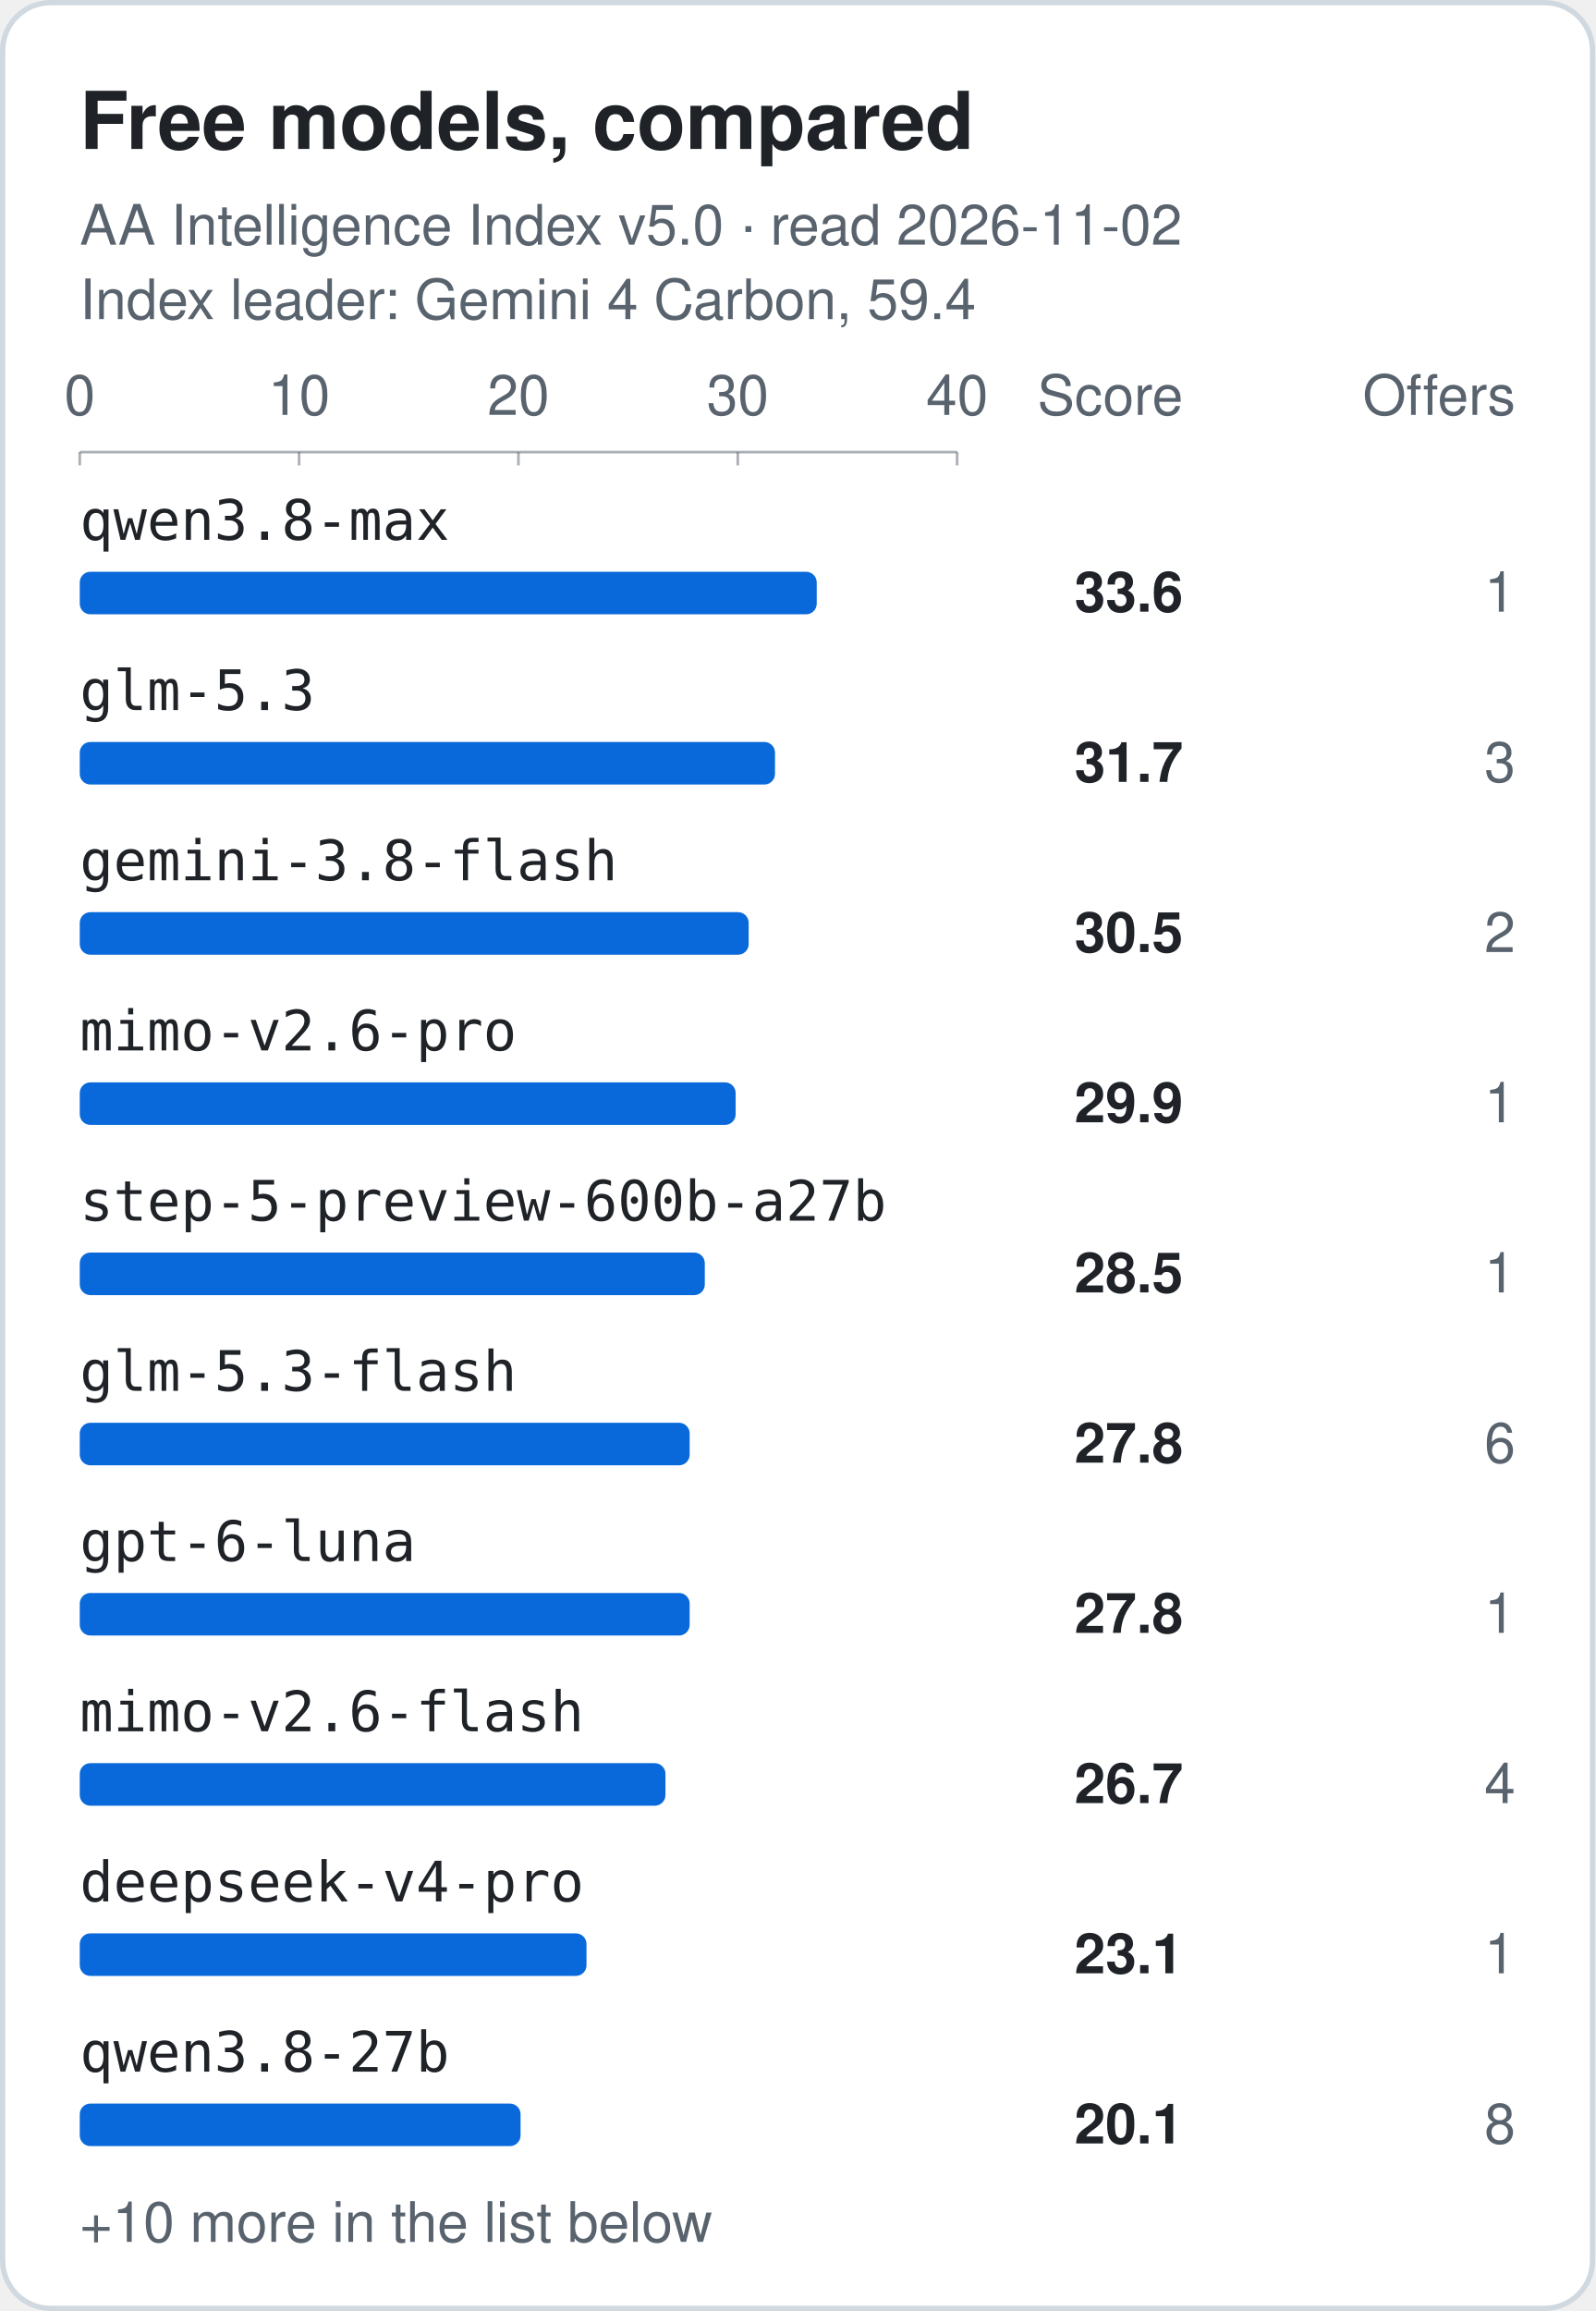
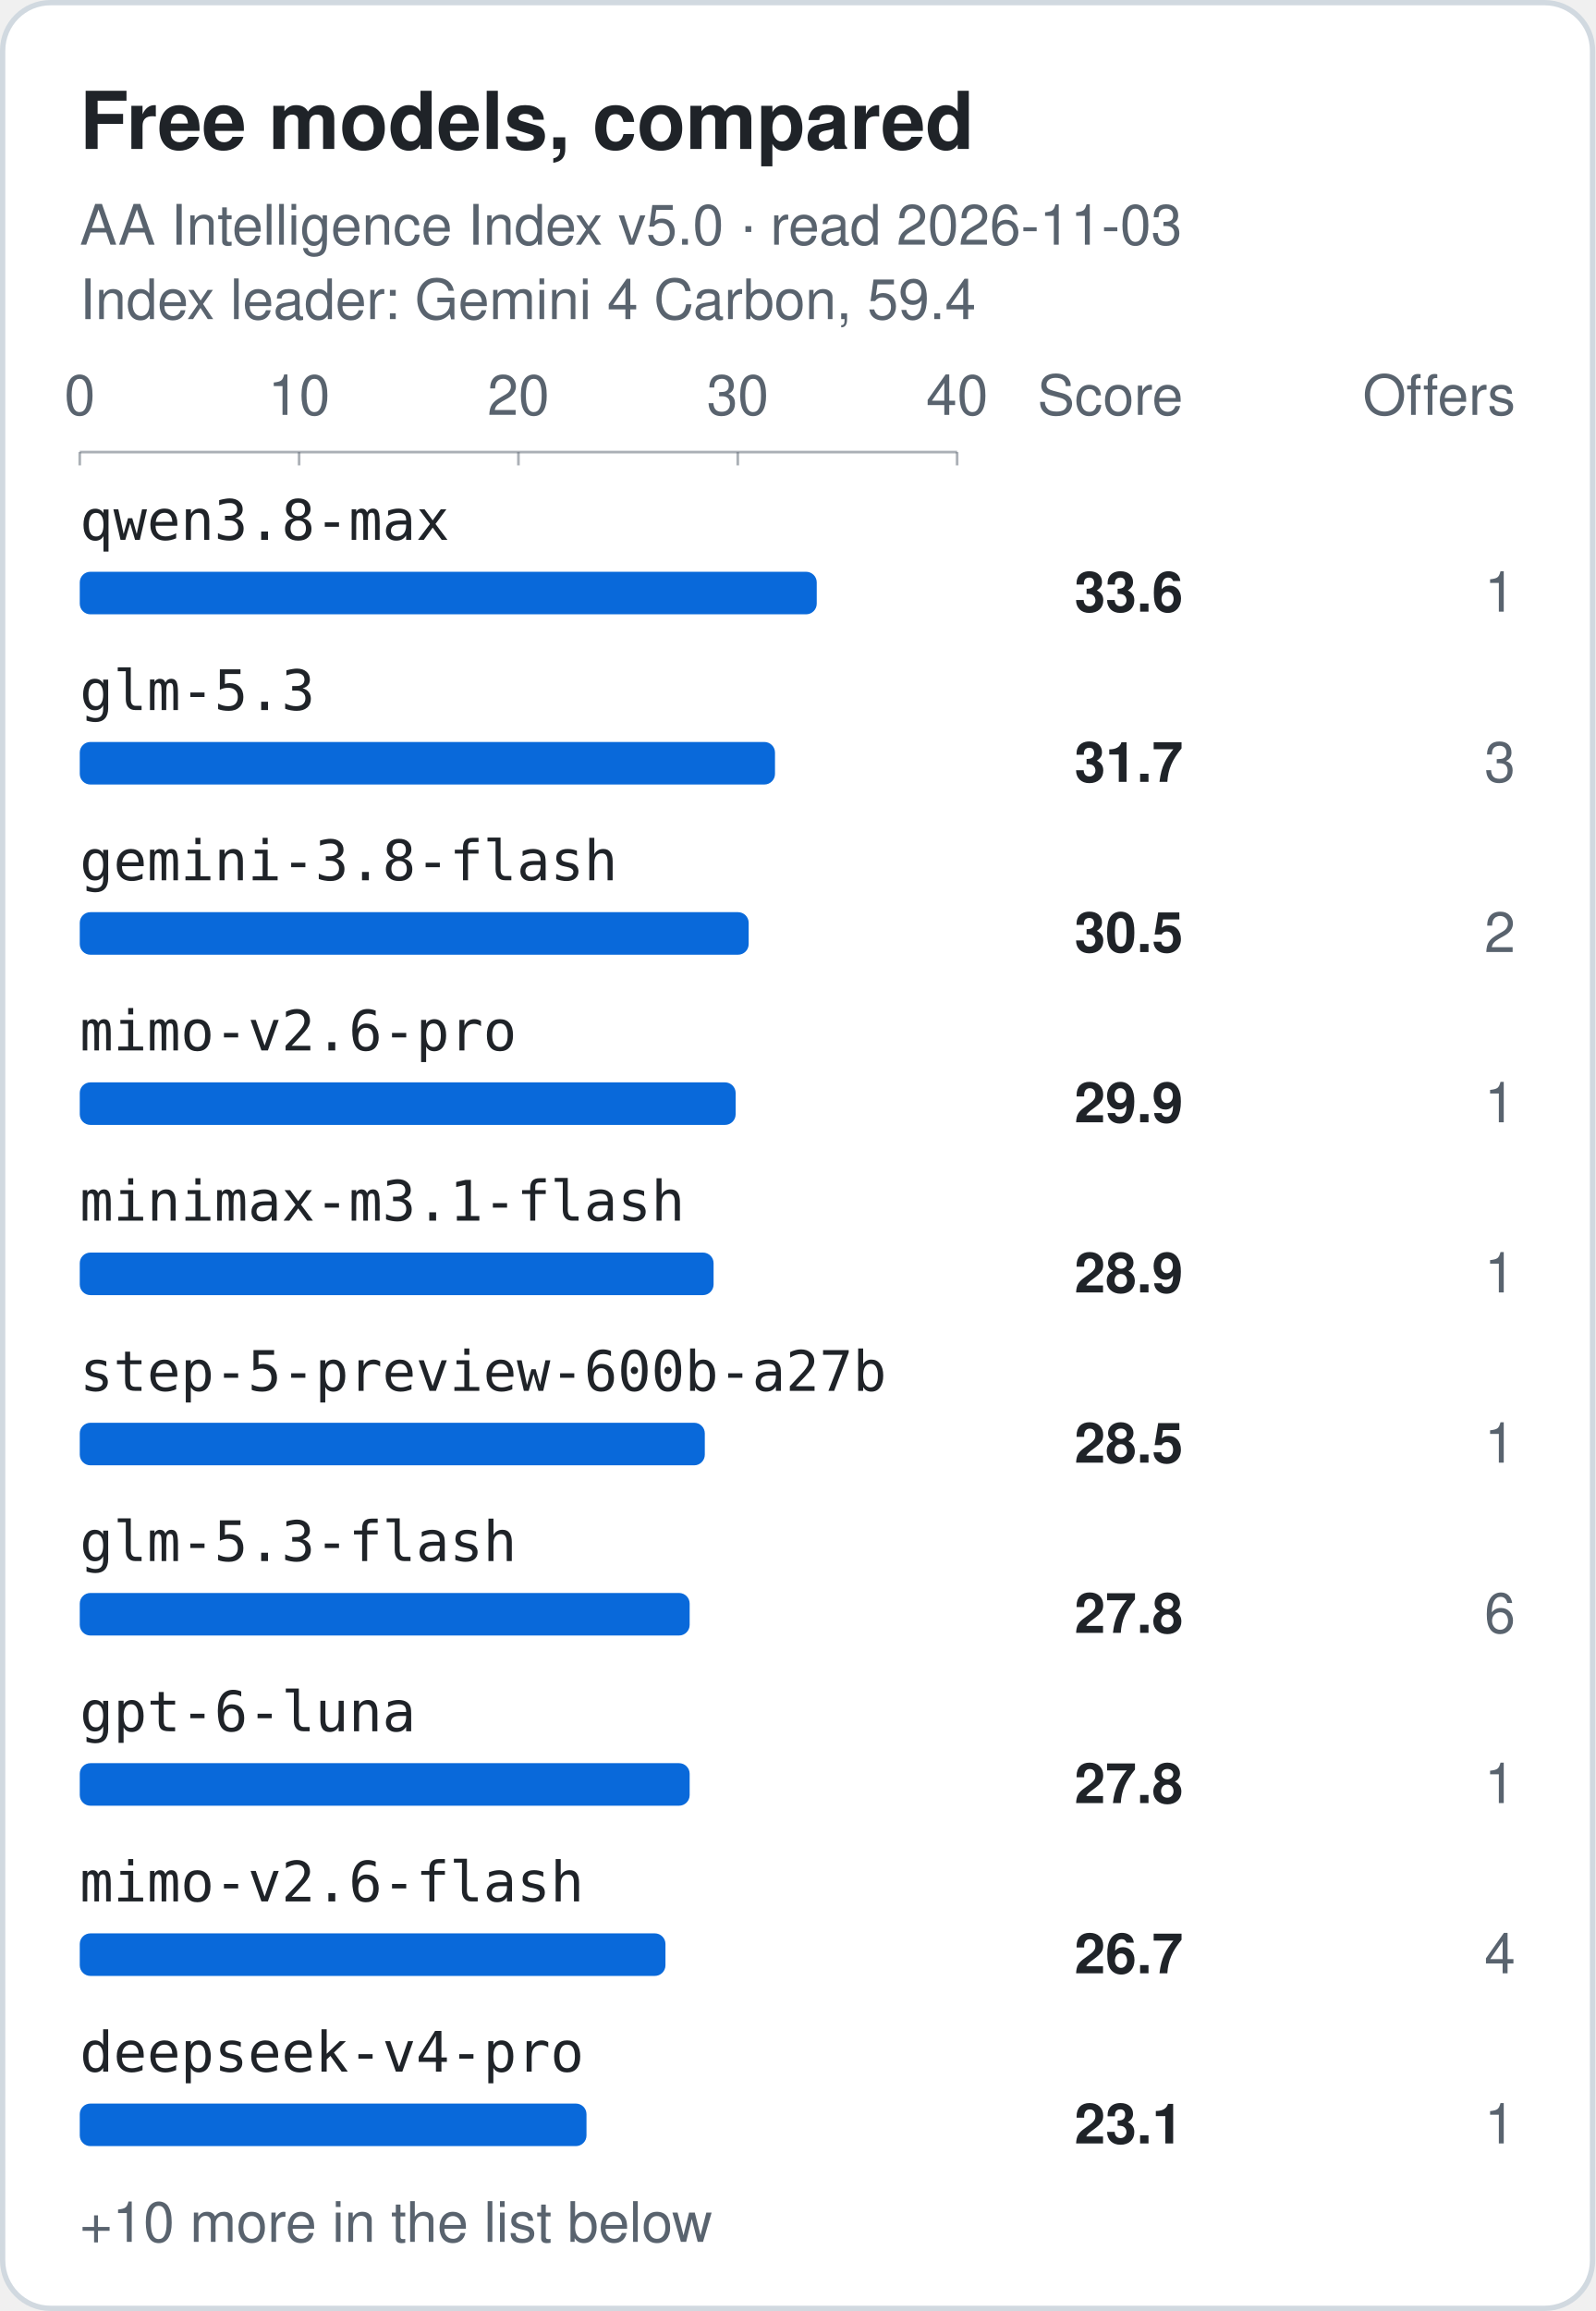
<svg xmlns="http://www.w3.org/2000/svg" width="600" height="869" viewBox="0 0 600 869" role="img" aria-labelledby="title">
  <style>.card{fill:#ffffff;stroke:#d1d9e0}.t{fill:#1f2328}.m{fill:#59636e}.bar{fill:#0969da}.grid{stroke:#59636e;stroke-opacity:.18}.axis{stroke:#59636e;stroke-opacity:.5}@media (prefers-color-scheme: dark) {.card{fill:#0d1117;stroke:#3d444d}.t{fill:#f0f6fc}.m{fill:#9198a1}.bar{fill:#4493f8}.grid{stroke:#9198a1;stroke-opacity:.18}.axis{stroke:#9198a1;stroke-opacity:.5}}</style>
  <rect class="card" x="1" y="1" width="598" height="867" rx="18" stroke-width="2" />
  <text class="t" x="30" y="56" font-family="-apple-system, BlinkMacSystemFont, 'Segoe UI', Helvetica, Arial, sans-serif" font-size="30" font-weight="700">Free models, compared</text>
-   <text class="m" x="30" y="92" font-family="-apple-system, BlinkMacSystemFont, 'Segoe UI', Helvetica, Arial, sans-serif" font-size="21">AA Intelligence Index v5.0 · read 2026-11-02</text>
+   <text class="m" x="30" y="92" font-family="-apple-system, BlinkMacSystemFont, 'Segoe UI', Helvetica, Arial, sans-serif" font-size="21">AA Intelligence Index v5.0 · read 2026-11-03</text>
  <text class="m" x="30" y="120" font-family="-apple-system, BlinkMacSystemFont, 'Segoe UI', Helvetica, Arial, sans-serif" font-size="21">Index leader: Gemini 4 Carbon, 59.4</text>
  <text class="m tick" x="30.0" y="156" text-anchor="middle" font-family="-apple-system, BlinkMacSystemFont, 'Segoe UI', Helvetica, Arial, sans-serif" font-size="21">0</text>
  <line class="axis" x1="30.0" y1="170" x2="30.0" y2="175" />
  <text class="m tick" x="112.5" y="156" text-anchor="middle" font-family="-apple-system, BlinkMacSystemFont, 'Segoe UI', Helvetica, Arial, sans-serif" font-size="21">10</text>
  <line class="axis" x1="112.5" y1="170" x2="112.5" y2="175" />
  <text class="m tick" x="195.0" y="156" text-anchor="middle" font-family="-apple-system, BlinkMacSystemFont, 'Segoe UI', Helvetica, Arial, sans-serif" font-size="21">20</text>
  <line class="axis" x1="195.0" y1="170" x2="195.0" y2="175" />
  <text class="m tick" x="277.5" y="156" text-anchor="middle" font-family="-apple-system, BlinkMacSystemFont, 'Segoe UI', Helvetica, Arial, sans-serif" font-size="21">30</text>
  <line class="axis" x1="277.5" y1="170" x2="277.5" y2="175" />
  <text class="m tick" x="360.0" y="156" text-anchor="middle" font-family="-apple-system, BlinkMacSystemFont, 'Segoe UI', Helvetica, Arial, sans-serif" font-size="21">40</text>
  <line class="axis" x1="360.0" y1="170" x2="360.0" y2="175" />
  <line class="axis" x1="30.0" y1="170" x2="360.0" y2="170" />
  <text class="m" x="445" y="156" text-anchor="end" font-family="-apple-system, BlinkMacSystemFont, 'Segoe UI', Helvetica, Arial, sans-serif" font-size="21">Score</text>
  <text class="m" x="570" y="156" text-anchor="end" font-family="-apple-system, BlinkMacSystemFont, 'Segoe UI', Helvetica, Arial, sans-serif" font-size="21">Offers</text>
  <text class="t label" x="30" y="203" font-family="ui-monospace, SFMono-Regular, Menlo, Consolas, monospace" font-size="21">qwen3.8-max</text>
  <rect class="bar" x="30.0" y="215" width="277.2" height="16" rx="4" />
  <text class="t score" x="445" y="230" text-anchor="end" font-family="-apple-system, BlinkMacSystemFont, 'Segoe UI', Helvetica, Arial, sans-serif" font-size="21" font-weight="700">33.6</text>
  <text class="m offers" x="570" y="230" text-anchor="end" font-family="-apple-system, BlinkMacSystemFont, 'Segoe UI', Helvetica, Arial, sans-serif" font-size="21" font-weight="400">1</text>
  <text class="t label" x="30" y="267" font-family="ui-monospace, SFMono-Regular, Menlo, Consolas, monospace" font-size="21">glm-5.3</text>
  <rect class="bar" x="30.0" y="279" width="261.5" height="16" rx="4" />
  <text class="t score" x="445" y="294" text-anchor="end" font-family="-apple-system, BlinkMacSystemFont, 'Segoe UI', Helvetica, Arial, sans-serif" font-size="21" font-weight="700">31.7</text>
  <text class="m offers" x="570" y="294" text-anchor="end" font-family="-apple-system, BlinkMacSystemFont, 'Segoe UI', Helvetica, Arial, sans-serif" font-size="21" font-weight="400">3</text>
  <text class="t label" x="30" y="331" font-family="ui-monospace, SFMono-Regular, Menlo, Consolas, monospace" font-size="21">gemini-3.8-flash</text>
  <rect class="bar" x="30.0" y="343" width="251.6" height="16" rx="4" />
  <text class="t score" x="445" y="358" text-anchor="end" font-family="-apple-system, BlinkMacSystemFont, 'Segoe UI', Helvetica, Arial, sans-serif" font-size="21" font-weight="700">30.5</text>
  <text class="m offers" x="570" y="358" text-anchor="end" font-family="-apple-system, BlinkMacSystemFont, 'Segoe UI', Helvetica, Arial, sans-serif" font-size="21" font-weight="400">2</text>
  <text class="t label" x="30" y="395" font-family="ui-monospace, SFMono-Regular, Menlo, Consolas, monospace" font-size="21">mimo-v2.6-pro</text>
  <rect class="bar" x="30.0" y="407" width="246.7" height="16" rx="4" />
  <text class="t score" x="445" y="422" text-anchor="end" font-family="-apple-system, BlinkMacSystemFont, 'Segoe UI', Helvetica, Arial, sans-serif" font-size="21" font-weight="700">29.9</text>
  <text class="m offers" x="570" y="422" text-anchor="end" font-family="-apple-system, BlinkMacSystemFont, 'Segoe UI', Helvetica, Arial, sans-serif" font-size="21" font-weight="400">1</text>
-   <text class="t label" x="30" y="459" font-family="ui-monospace, SFMono-Regular, Menlo, Consolas, monospace" font-size="21">step-5-preview-600b-a27b</text>
-   <rect class="bar" x="30.0" y="471" width="235.1" height="16" rx="4" />
-   <text class="t score" x="445" y="486" text-anchor="end" font-family="-apple-system, BlinkMacSystemFont, 'Segoe UI', Helvetica, Arial, sans-serif" font-size="21" font-weight="700">28.5</text>
+   <text class="t label" x="30" y="459" font-family="ui-monospace, SFMono-Regular, Menlo, Consolas, monospace" font-size="21">minimax-m3.1-flash</text>
+   <rect class="bar" x="30.0" y="471" width="238.4" height="16" rx="4" />
+   <text class="t score" x="445" y="486" text-anchor="end" font-family="-apple-system, BlinkMacSystemFont, 'Segoe UI', Helvetica, Arial, sans-serif" font-size="21" font-weight="700">28.9</text>
  <text class="m offers" x="570" y="486" text-anchor="end" font-family="-apple-system, BlinkMacSystemFont, 'Segoe UI', Helvetica, Arial, sans-serif" font-size="21" font-weight="400">1</text>
-   <text class="t label" x="30" y="523" font-family="ui-monospace, SFMono-Regular, Menlo, Consolas, monospace" font-size="21">glm-5.3-flash</text>
-   <rect class="bar" x="30.0" y="535" width="229.4" height="16" rx="4" />
-   <text class="t score" x="445" y="550" text-anchor="end" font-family="-apple-system, BlinkMacSystemFont, 'Segoe UI', Helvetica, Arial, sans-serif" font-size="21" font-weight="700">27.8</text>
-   <text class="m offers" x="570" y="550" text-anchor="end" font-family="-apple-system, BlinkMacSystemFont, 'Segoe UI', Helvetica, Arial, sans-serif" font-size="21" font-weight="400">6</text>
-   <text class="t label" x="30" y="587" font-family="ui-monospace, SFMono-Regular, Menlo, Consolas, monospace" font-size="21">gpt-6-luna</text>
+   <text class="t label" x="30" y="523" font-family="ui-monospace, SFMono-Regular, Menlo, Consolas, monospace" font-size="21">step-5-preview-600b-a27b</text>
+   <rect class="bar" x="30.0" y="535" width="235.1" height="16" rx="4" />
+   <text class="t score" x="445" y="550" text-anchor="end" font-family="-apple-system, BlinkMacSystemFont, 'Segoe UI', Helvetica, Arial, sans-serif" font-size="21" font-weight="700">28.5</text>
+   <text class="m offers" x="570" y="550" text-anchor="end" font-family="-apple-system, BlinkMacSystemFont, 'Segoe UI', Helvetica, Arial, sans-serif" font-size="21" font-weight="400">1</text>
+   <text class="t label" x="30" y="587" font-family="ui-monospace, SFMono-Regular, Menlo, Consolas, monospace" font-size="21">glm-5.3-flash</text>
  <rect class="bar" x="30.0" y="599" width="229.4" height="16" rx="4" />
  <text class="t score" x="445" y="614" text-anchor="end" font-family="-apple-system, BlinkMacSystemFont, 'Segoe UI', Helvetica, Arial, sans-serif" font-size="21" font-weight="700">27.8</text>
-   <text class="m offers" x="570" y="614" text-anchor="end" font-family="-apple-system, BlinkMacSystemFont, 'Segoe UI', Helvetica, Arial, sans-serif" font-size="21" font-weight="400">1</text>
-   <text class="t label" x="30" y="651" font-family="ui-monospace, SFMono-Regular, Menlo, Consolas, monospace" font-size="21">mimo-v2.6-flash</text>
-   <rect class="bar" x="30.0" y="663" width="220.3" height="16" rx="4" />
-   <text class="t score" x="445" y="678" text-anchor="end" font-family="-apple-system, BlinkMacSystemFont, 'Segoe UI', Helvetica, Arial, sans-serif" font-size="21" font-weight="700">26.7</text>
-   <text class="m offers" x="570" y="678" text-anchor="end" font-family="-apple-system, BlinkMacSystemFont, 'Segoe UI', Helvetica, Arial, sans-serif" font-size="21" font-weight="400">4</text>
-   <text class="t label" x="30" y="715" font-family="ui-monospace, SFMono-Regular, Menlo, Consolas, monospace" font-size="21">deepseek-v4-pro</text>
-   <rect class="bar" x="30.0" y="727" width="190.6" height="16" rx="4" />
-   <text class="t score" x="445" y="742" text-anchor="end" font-family="-apple-system, BlinkMacSystemFont, 'Segoe UI', Helvetica, Arial, sans-serif" font-size="21" font-weight="700">23.1</text>
-   <text class="m offers" x="570" y="742" text-anchor="end" font-family="-apple-system, BlinkMacSystemFont, 'Segoe UI', Helvetica, Arial, sans-serif" font-size="21" font-weight="400">1</text>
-   <text class="t label" x="30" y="779" font-family="ui-monospace, SFMono-Regular, Menlo, Consolas, monospace" font-size="21">qwen3.8-27b</text>
-   <rect class="bar" x="30.0" y="791" width="165.8" height="16" rx="4" />
-   <text class="t score" x="445" y="806" text-anchor="end" font-family="-apple-system, BlinkMacSystemFont, 'Segoe UI', Helvetica, Arial, sans-serif" font-size="21" font-weight="700">20.1</text>
-   <text class="m offers" x="570" y="806" text-anchor="end" font-family="-apple-system, BlinkMacSystemFont, 'Segoe UI', Helvetica, Arial, sans-serif" font-size="21" font-weight="400">8</text>
+   <text class="m offers" x="570" y="614" text-anchor="end" font-family="-apple-system, BlinkMacSystemFont, 'Segoe UI', Helvetica, Arial, sans-serif" font-size="21" font-weight="400">6</text>
+   <text class="t label" x="30" y="651" font-family="ui-monospace, SFMono-Regular, Menlo, Consolas, monospace" font-size="21">gpt-6-luna</text>
+   <rect class="bar" x="30.0" y="663" width="229.4" height="16" rx="4" />
+   <text class="t score" x="445" y="678" text-anchor="end" font-family="-apple-system, BlinkMacSystemFont, 'Segoe UI', Helvetica, Arial, sans-serif" font-size="21" font-weight="700">27.8</text>
+   <text class="m offers" x="570" y="678" text-anchor="end" font-family="-apple-system, BlinkMacSystemFont, 'Segoe UI', Helvetica, Arial, sans-serif" font-size="21" font-weight="400">1</text>
+   <text class="t label" x="30" y="715" font-family="ui-monospace, SFMono-Regular, Menlo, Consolas, monospace" font-size="21">mimo-v2.6-flash</text>
+   <rect class="bar" x="30.0" y="727" width="220.3" height="16" rx="4" />
+   <text class="t score" x="445" y="742" text-anchor="end" font-family="-apple-system, BlinkMacSystemFont, 'Segoe UI', Helvetica, Arial, sans-serif" font-size="21" font-weight="700">26.7</text>
+   <text class="m offers" x="570" y="742" text-anchor="end" font-family="-apple-system, BlinkMacSystemFont, 'Segoe UI', Helvetica, Arial, sans-serif" font-size="21" font-weight="400">4</text>
+   <text class="t label" x="30" y="779" font-family="ui-monospace, SFMono-Regular, Menlo, Consolas, monospace" font-size="21">deepseek-v4-pro</text>
+   <rect class="bar" x="30.0" y="791" width="190.6" height="16" rx="4" />
+   <text class="t score" x="445" y="806" text-anchor="end" font-family="-apple-system, BlinkMacSystemFont, 'Segoe UI', Helvetica, Arial, sans-serif" font-size="21" font-weight="700">23.1</text>
+   <text class="m offers" x="570" y="806" text-anchor="end" font-family="-apple-system, BlinkMacSystemFont, 'Segoe UI', Helvetica, Arial, sans-serif" font-size="21" font-weight="400">1</text>
  <text class="m" x="30" y="843" font-family="-apple-system, BlinkMacSystemFont, 'Segoe UI', Helvetica, Arial, sans-serif" font-size="21">+10 more in the list below</text>
</svg>
